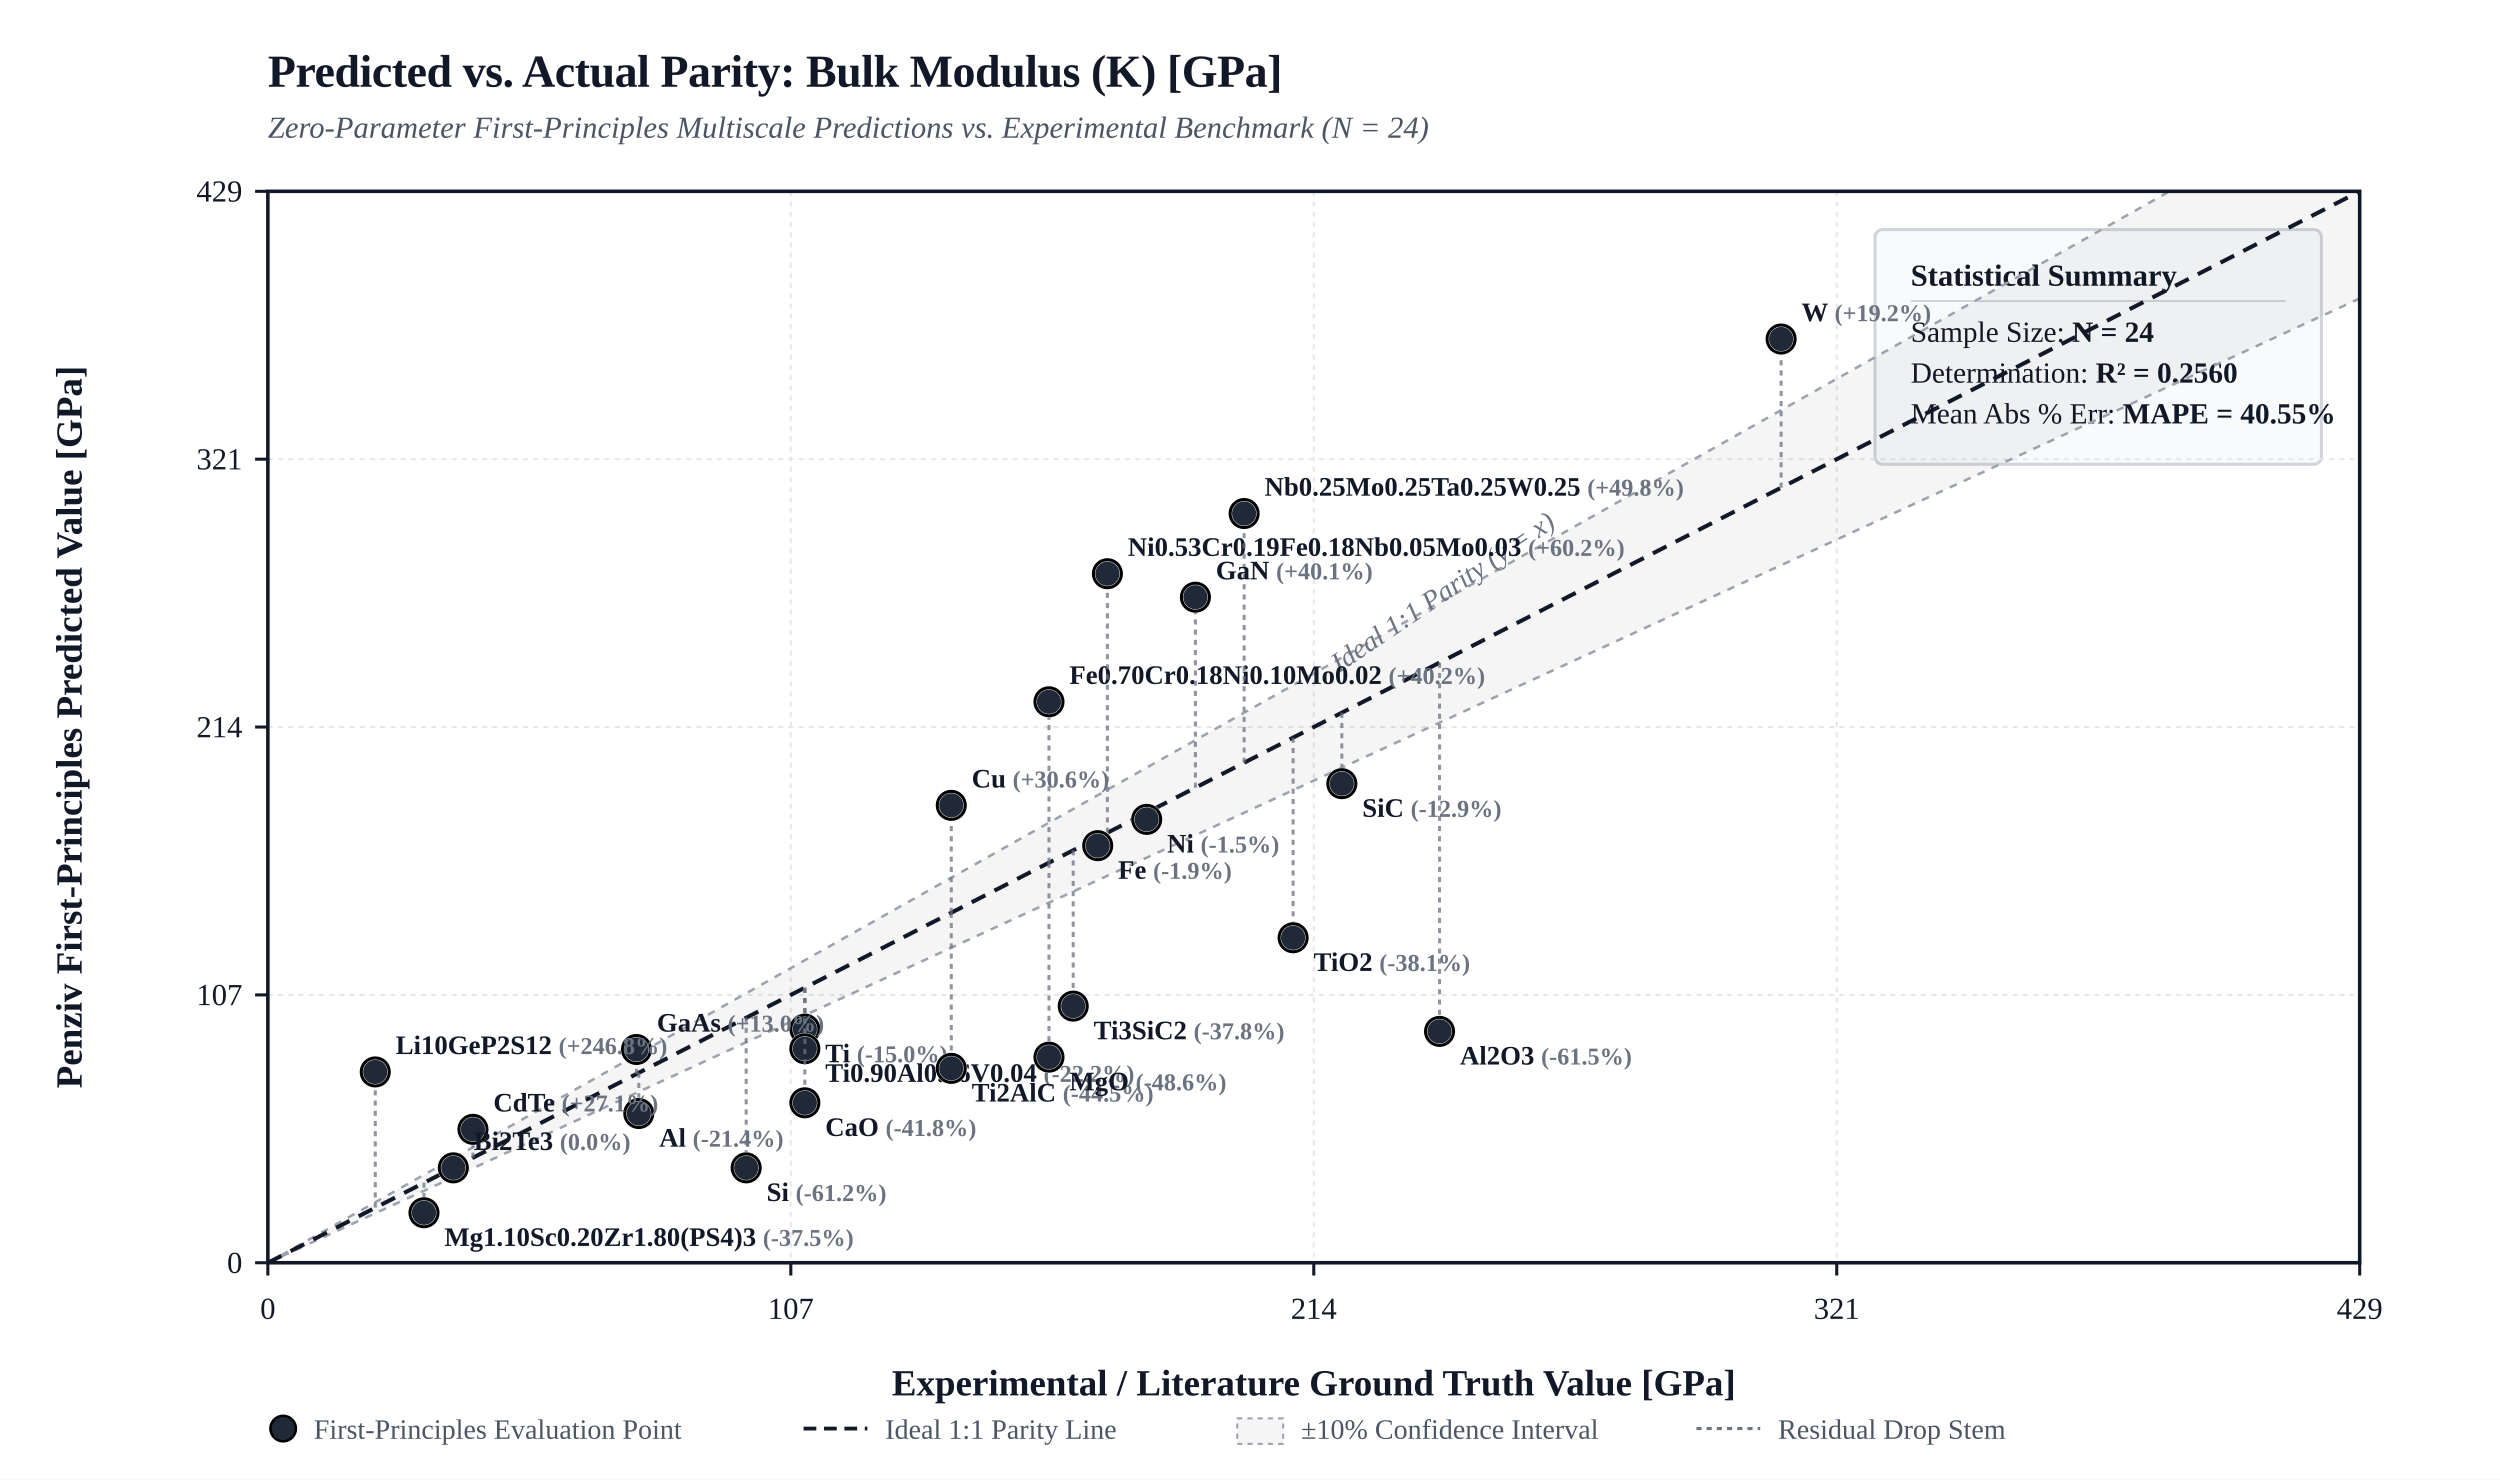
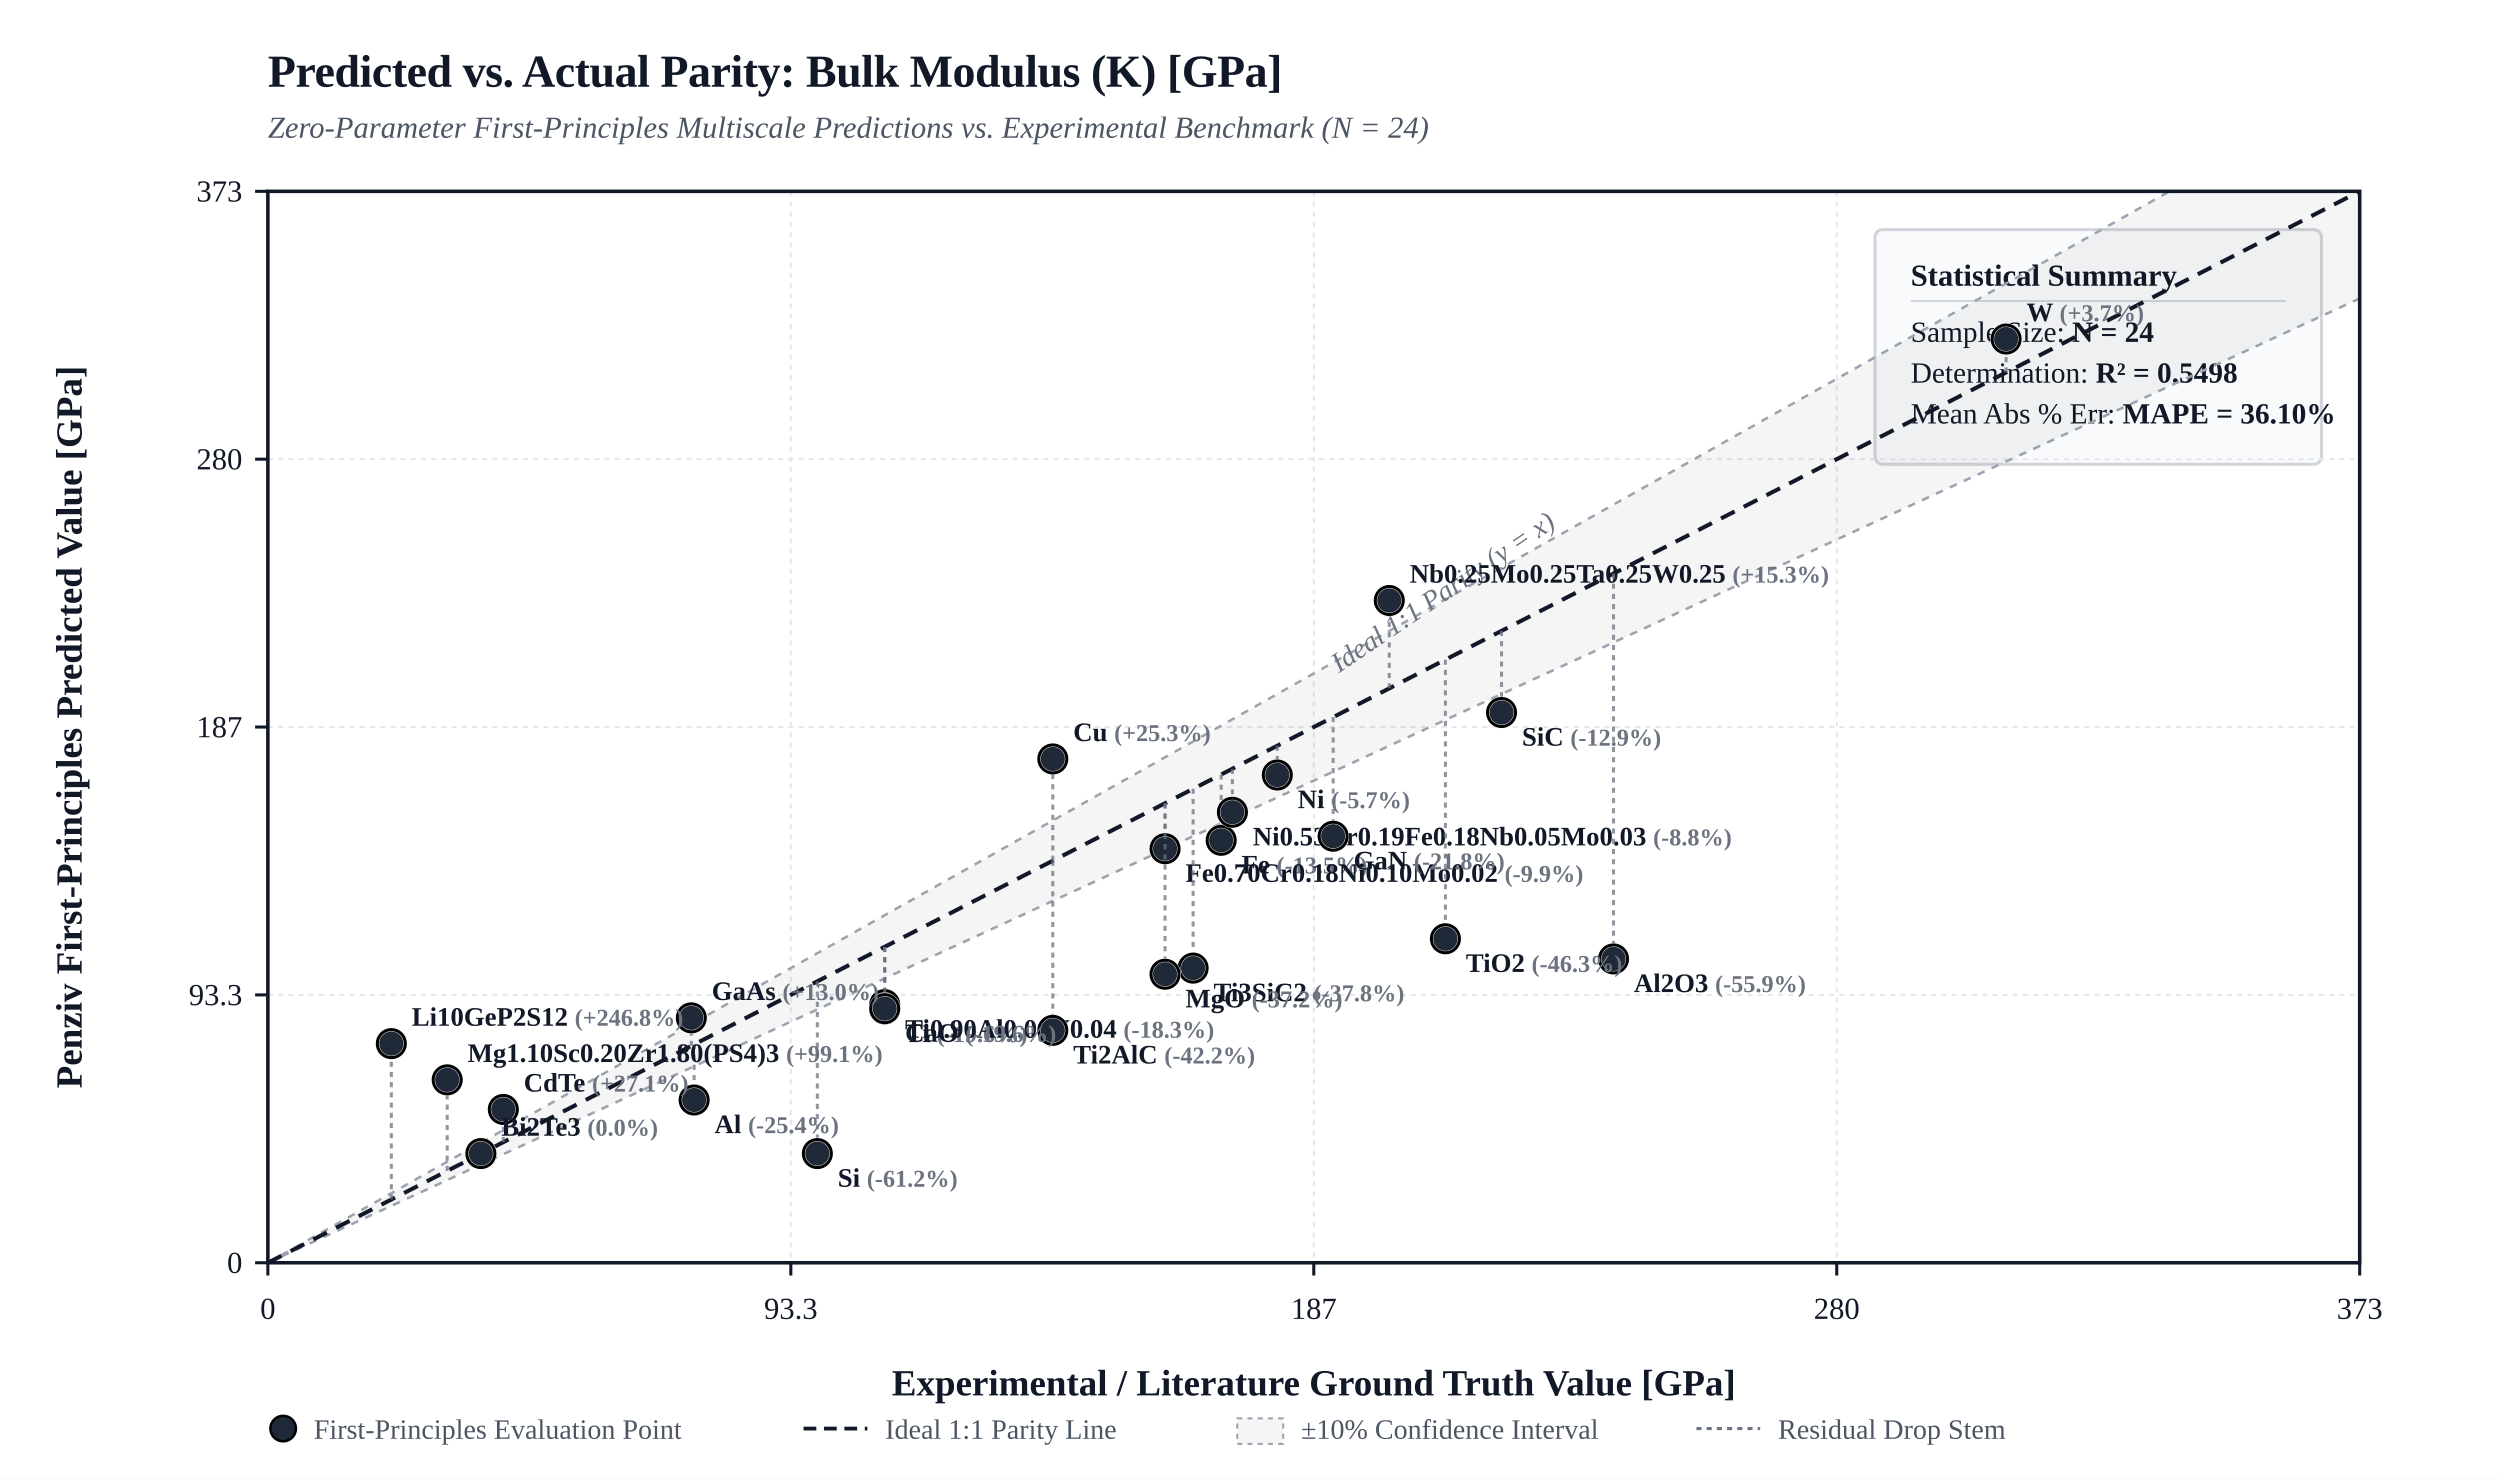
<svg xmlns="http://www.w3.org/2000/svg" viewBox="0 0 980 580" width="100%" height="auto" style="background-color: #FFFFFF; border: 1px solid #E5E7EB; border-radius: 4px; font-family: 'Times New Roman', Times, 'DejaVu Serif', 'TeX Gyre Termes', Georgia, serif;">
  <defs>
    <clipPath id="plotClip">
      <rect x="105" y="75" width="820" height="420" />
    </clipPath>
  </defs>
  <rect x="0" y="0" width="980" height="580" fill="#FFFFFF" />
  <text x="105" y="34" fill="#111827" font-size="18" font-weight="bold" letter-spacing="-0.01em">Predicted vs. Actual Parity: Bulk Modulus (K) [GPa]</text>
  <text x="105" y="54" fill="#4B5563" font-size="12" font-style="italic">Zero-Parameter First-Principles Multiscale Predictions vs. Experimental Benchmark (N = 24)</text>
  <g transform="translate(735, 90)">
    <rect width="175" height="92" rx="3" fill="#F9FAFB" stroke="#D1D5DB" stroke-width="1.2" />
    <text x="14" y="22" fill="#111827" font-size="12" font-weight="bold">Statistical Summary</text>
    <line x1="14" y1="28" x2="161" y2="28" stroke="#D1D5DB" stroke-width="0.8" />
    <text x="14" y="44" fill="#111827" font-size="11.5">Sample Size: <tspan font-weight="bold">N = 24</tspan>
    </text>
-     <text x="14" y="60" fill="#111827" font-size="11.5">Determination: <tspan font-weight="bold">R² = 0.2560</tspan>
+     <text x="14" y="60" fill="#111827" font-size="11.5">Determination: <tspan font-weight="bold">R² = 0.5498</tspan>
    </text>
-     <text x="14" y="76" fill="#111827" font-size="11.5">Mean Abs % Err: <tspan font-weight="bold">MAPE = 40.55%</tspan>
+     <text x="14" y="76" fill="#111827" font-size="11.5">Mean Abs % Err: <tspan font-weight="bold">MAPE = 36.10%</tspan>
    </text>
  </g>
  <line x1="105.0" y1="75" x2="105.0" y2="495" stroke="#E5E7EB" stroke-width="0.8" stroke-dasharray="2,2" />
  <line x1="105" y1="495.0" x2="925" y2="495.0" stroke="#E5E7EB" stroke-width="0.8" stroke-dasharray="2,2" />
  <line x1="100" y1="495.0" x2="105" y2="495.0" stroke="#111827" stroke-width="1.2" />
  <text x="95" y="499.0" fill="#111827" font-size="12" font-weight="500" text-anchor="end">0</text>
  <line x1="105.0" y1="495" x2="105.0" y2="500" stroke="#111827" stroke-width="1.2" />
  <text x="105.0" y="517.0" fill="#111827" font-size="12" font-weight="500" text-anchor="middle">0</text>
  <line x1="310.0" y1="75" x2="310.0" y2="495" stroke="#E5E7EB" stroke-width="0.8" stroke-dasharray="2,2" />
  <line x1="105" y1="390.0" x2="925" y2="390.0" stroke="#E5E7EB" stroke-width="0.8" stroke-dasharray="2,2" />
  <line x1="100" y1="390.0" x2="105" y2="390.0" stroke="#111827" stroke-width="1.2" />
-   <text x="95" y="394.0" fill="#111827" font-size="12" font-weight="500" text-anchor="end">107</text>
+   <text x="95" y="394.0" fill="#111827" font-size="12" font-weight="500" text-anchor="end">93.3</text>
  <line x1="310.0" y1="495" x2="310.0" y2="500" stroke="#111827" stroke-width="1.2" />
-   <text x="310.0" y="517.0" fill="#111827" font-size="12" font-weight="500" text-anchor="middle">107</text>
+   <text x="310.0" y="517.0" fill="#111827" font-size="12" font-weight="500" text-anchor="middle">93.3</text>
  <line x1="515.0" y1="75" x2="515.0" y2="495" stroke="#E5E7EB" stroke-width="0.8" stroke-dasharray="2,2" />
  <line x1="105" y1="285.0" x2="925" y2="285.0" stroke="#E5E7EB" stroke-width="0.8" stroke-dasharray="2,2" />
  <line x1="100" y1="285.0" x2="105" y2="285.0" stroke="#111827" stroke-width="1.2" />
-   <text x="95" y="289.0" fill="#111827" font-size="12" font-weight="500" text-anchor="end">214</text>
+   <text x="95" y="289.0" fill="#111827" font-size="12" font-weight="500" text-anchor="end">187</text>
  <line x1="515.0" y1="495" x2="515.0" y2="500" stroke="#111827" stroke-width="1.2" />
-   <text x="515.0" y="517.0" fill="#111827" font-size="12" font-weight="500" text-anchor="middle">214</text>
+   <text x="515.0" y="517.0" fill="#111827" font-size="12" font-weight="500" text-anchor="middle">187</text>
  <line x1="720.0" y1="75" x2="720.0" y2="495" stroke="#E5E7EB" stroke-width="0.8" stroke-dasharray="2,2" />
  <line x1="105" y1="180.0" x2="925" y2="180.0" stroke="#E5E7EB" stroke-width="0.8" stroke-dasharray="2,2" />
  <line x1="100" y1="180.0" x2="105" y2="180.0" stroke="#111827" stroke-width="1.2" />
-   <text x="95" y="184.0" fill="#111827" font-size="12" font-weight="500" text-anchor="end">321</text>
+   <text x="95" y="184.0" fill="#111827" font-size="12" font-weight="500" text-anchor="end">280</text>
  <line x1="720.0" y1="495" x2="720.0" y2="500" stroke="#111827" stroke-width="1.2" />
-   <text x="720.0" y="517.0" fill="#111827" font-size="12" font-weight="500" text-anchor="middle">321</text>
+   <text x="720.0" y="517.0" fill="#111827" font-size="12" font-weight="500" text-anchor="middle">280</text>
  <line x1="925.0" y1="75" x2="925.0" y2="495" stroke="#E5E7EB" stroke-width="0.8" stroke-dasharray="2,2" />
  <line x1="105" y1="75.0" x2="925" y2="75.0" stroke="#E5E7EB" stroke-width="0.8" stroke-dasharray="2,2" />
  <line x1="100" y1="75.0" x2="105" y2="75.0" stroke="#111827" stroke-width="1.2" />
-   <text x="95" y="79.0" fill="#111827" font-size="12" font-weight="500" text-anchor="end">429</text>
+   <text x="95" y="79.0" fill="#111827" font-size="12" font-weight="500" text-anchor="end">373</text>
  <line x1="925.0" y1="495" x2="925.0" y2="500" stroke="#111827" stroke-width="1.2" />
-   <text x="925.0" y="517.0" fill="#111827" font-size="12" font-weight="500" text-anchor="middle">429</text>
+   <text x="925.0" y="517.0" fill="#111827" font-size="12" font-weight="500" text-anchor="middle">373</text>
  <polygon points="105.0,495.0 925.0,33.0 925.0,117.0 105.0,495.0" fill="rgba(0, 0, 0, 0.04)" clip-path="url(#plotClip)" />
  <line x1="105.0" y1="495.0" x2="925.0" y2="33.0" stroke="#9CA3AF" stroke-width="1.0" stroke-dasharray="3,3" clip-path="url(#plotClip)" />
  <line x1="105.0" y1="495.0" x2="925.0" y2="117.0" stroke="#9CA3AF" stroke-width="1.0" stroke-dasharray="3,3" clip-path="url(#plotClip)" />
  <line x1="105.0" y1="495.0" x2="925.0" y2="75.0" stroke="#111827" stroke-width="1.6" stroke-dasharray="6,4" clip-path="url(#plotClip)" />
  <text x="535.0" y="273.0" fill="#6B7280" font-size="11" font-style="italic" transform="rotate(-34 515.0 285.0)">Ideal 1:1 Parity (y = x)</text>
  <rect x="105" y="75" width="820" height="420" fill="none" stroke="#111827" stroke-width="1.4" />
  <text x="515.0" y="547.0" fill="#111827" font-size="14.5" font-weight="bold" text-anchor="middle">Experimental / Literature Ground Truth Value [GPa]</text>
  <text x="32" y="285.0" fill="#111827" font-size="14.5" font-weight="bold" text-anchor="middle" transform="rotate(-90 32 285.0)">Penziv First-Principles Predicted Value [GPa]</text>
-   <line x1="372.9" y1="357.8" x2="372.9" y2="315.7" stroke="#6B7280" stroke-width="1.2" stroke-dasharray="2,2" opacity="0.75" clip-path="url(#plotClip)" />
-   <circle cx="372.9" cy="315.7" r="5.5" fill="#1F2937" stroke="#FFFFFF" stroke-width="1.5" />
-   <circle cx="372.9" cy="315.7" r="5.5" fill="none" stroke="#000000" stroke-width="1.2" />
-   <text x="380.9" y="308.7" fill="#111827" font-size="10.5" font-weight="600" text-anchor="start">Cu <tspan fill="#6B7280" font-size="9.5">(+30.6%)</tspan>
+   <line x1="412.7" y1="337.4" x2="412.7" y2="297.5" stroke="#6B7280" stroke-width="1.2" stroke-dasharray="2,2" opacity="0.75" clip-path="url(#plotClip)" />
+   <circle cx="412.7" cy="297.5" r="5.5" fill="#1F2937" stroke="#FFFFFF" stroke-width="1.5" />
+   <circle cx="412.7" cy="297.5" r="5.5" fill="none" stroke="#000000" stroke-width="1.2" />
+   <text x="420.7" y="290.5" fill="#111827" font-size="10.5" font-weight="600" text-anchor="start">Cu <tspan fill="#6B7280" font-size="9.5">(+25.3%)</tspan>
  </text>
-   <line x1="250.4" y1="420.5" x2="250.4" y2="436.5" stroke="#6B7280" stroke-width="1.2" stroke-dasharray="2,2" opacity="0.75" clip-path="url(#plotClip)" />
-   <circle cx="250.4" cy="436.5" r="5.5" fill="#1F2937" stroke="#FFFFFF" stroke-width="1.5" />
-   <circle cx="250.4" cy="436.5" r="5.5" fill="none" stroke="#000000" stroke-width="1.2" />
-   <text x="258.4" y="449.5" fill="#111827" font-size="10.5" font-weight="600" text-anchor="start">Al <tspan fill="#6B7280" font-size="9.5">(-21.4%)</tspan>
+   <line x1="272.1" y1="409.4" x2="272.1" y2="431.2" stroke="#6B7280" stroke-width="1.2" stroke-dasharray="2,2" opacity="0.75" clip-path="url(#plotClip)" />
+   <circle cx="272.1" cy="431.2" r="5.5" fill="#1F2937" stroke="#FFFFFF" stroke-width="1.5" />
+   <circle cx="272.1" cy="431.2" r="5.5" fill="none" stroke="#000000" stroke-width="1.2" />
+   <text x="280.1" y="444.2" fill="#111827" font-size="10.5" font-weight="600" text-anchor="start">Al <tspan fill="#6B7280" font-size="9.5">(-25.4%)</tspan>
  </text>
-   <line x1="449.5" y1="318.6" x2="449.5" y2="321.2" stroke="#6B7280" stroke-width="1.2" stroke-dasharray="2,2" opacity="0.75" clip-path="url(#plotClip)" />
-   <circle cx="449.5" cy="321.2" r="5.5" fill="#1F2937" stroke="#FFFFFF" stroke-width="1.5" />
-   <circle cx="449.5" cy="321.2" r="5.5" fill="none" stroke="#000000" stroke-width="1.2" />
-   <text x="457.5" y="334.2" fill="#111827" font-size="10.5" font-weight="600" text-anchor="start">Ni <tspan fill="#6B7280" font-size="9.5">(-1.5%)</tspan>
+   <line x1="500.7" y1="292.3" x2="500.7" y2="303.8" stroke="#6B7280" stroke-width="1.2" stroke-dasharray="2,2" opacity="0.75" clip-path="url(#plotClip)" />
+   <circle cx="500.7" cy="303.8" r="5.5" fill="#1F2937" stroke="#FFFFFF" stroke-width="1.5" />
+   <circle cx="500.7" cy="303.8" r="5.5" fill="none" stroke="#000000" stroke-width="1.2" />
+   <text x="508.7" y="316.8" fill="#111827" font-size="10.5" font-weight="600" text-anchor="start">Ni <tspan fill="#6B7280" font-size="9.5">(-5.7%)</tspan>
  </text>
-   <line x1="315.5" y1="387.2" x2="315.5" y2="403.4" stroke="#6B7280" stroke-width="1.2" stroke-dasharray="2,2" opacity="0.75" clip-path="url(#plotClip)" />
-   <circle cx="315.5" cy="403.4" r="5.5" fill="#1F2937" stroke="#FFFFFF" stroke-width="1.5" />
-   <circle cx="315.5" cy="403.4" r="5.5" fill="none" stroke="#000000" stroke-width="1.2" />
-   <text x="323.5" y="416.4" fill="#111827" font-size="10.5" font-weight="600" text-anchor="start">Ti <tspan fill="#6B7280" font-size="9.5">(-15.0%)</tspan>
+   <line x1="346.8" y1="371.2" x2="346.8" y2="395.5" stroke="#6B7280" stroke-width="1.2" stroke-dasharray="2,2" opacity="0.75" clip-path="url(#plotClip)" />
+   <circle cx="346.8" cy="395.5" r="5.5" fill="#1F2937" stroke="#FFFFFF" stroke-width="1.5" />
+   <circle cx="346.8" cy="395.5" r="5.5" fill="none" stroke="#000000" stroke-width="1.2" />
+   <text x="354.8" y="408.5" fill="#111827" font-size="10.5" font-weight="600" text-anchor="start">Ti <tspan fill="#6B7280" font-size="9.5">(-19.6%)</tspan>
  </text>
-   <line x1="698.2" y1="191.2" x2="698.2" y2="132.9" stroke="#6B7280" stroke-width="1.2" stroke-dasharray="2,2" opacity="0.75" clip-path="url(#plotClip)" />
-   <circle cx="698.2" cy="132.9" r="5.5" fill="#1F2937" stroke="#FFFFFF" stroke-width="1.5" />
-   <circle cx="698.2" cy="132.9" r="5.5" fill="none" stroke="#000000" stroke-width="1.2" />
-   <text x="706.2" y="125.9" fill="#111827" font-size="10.5" font-weight="600" text-anchor="start">W <tspan fill="#6B7280" font-size="9.5">(+19.2%)</tspan>
+   <line x1="786.4" y1="146.0" x2="786.4" y2="132.9" stroke="#6B7280" stroke-width="1.2" stroke-dasharray="2,2" opacity="0.75" clip-path="url(#plotClip)" />
+   <circle cx="786.4" cy="132.9" r="5.5" fill="#1F2937" stroke="#FFFFFF" stroke-width="1.5" />
+   <circle cx="786.4" cy="132.9" r="5.5" fill="none" stroke="#000000" stroke-width="1.2" />
+   <text x="794.4" y="125.9" fill="#111827" font-size="10.5" font-weight="600" text-anchor="start">W <tspan fill="#6B7280" font-size="9.5">(+3.7%)</tspan>
  </text>
-   <line x1="430.3" y1="328.4" x2="430.3" y2="331.5" stroke="#6B7280" stroke-width="1.2" stroke-dasharray="2,2" opacity="0.75" clip-path="url(#plotClip)" />
-   <circle cx="430.3" cy="331.5" r="5.5" fill="#1F2937" stroke="#FFFFFF" stroke-width="1.5" />
-   <circle cx="430.3" cy="331.5" r="5.5" fill="none" stroke="#000000" stroke-width="1.2" />
-   <text x="438.3" y="344.5" fill="#111827" font-size="10.5" font-weight="600" text-anchor="start">Fe <tspan fill="#6B7280" font-size="9.5">(-1.9%)</tspan>
+   <line x1="478.7" y1="303.6" x2="478.7" y2="329.4" stroke="#6B7280" stroke-width="1.2" stroke-dasharray="2,2" opacity="0.75" clip-path="url(#plotClip)" />
+   <circle cx="478.7" cy="329.4" r="5.5" fill="#1F2937" stroke="#FFFFFF" stroke-width="1.5" />
+   <circle cx="478.7" cy="329.4" r="5.5" fill="none" stroke="#000000" stroke-width="1.2" />
+   <text x="486.7" y="342.4" fill="#111827" font-size="10.5" font-weight="600" text-anchor="start">Fe <tspan fill="#6B7280" font-size="9.5">(-13.5%)</tspan>
  </text>
-   <line x1="411.2" y1="338.2" x2="411.2" y2="275.1" stroke="#6B7280" stroke-width="1.2" stroke-dasharray="2,2" opacity="0.75" clip-path="url(#plotClip)" />
-   <circle cx="411.2" cy="275.1" r="5.5" fill="#1F2937" stroke="#FFFFFF" stroke-width="1.5" />
-   <circle cx="411.2" cy="275.1" r="5.5" fill="none" stroke="#000000" stroke-width="1.2" />
-   <text x="419.2" y="268.1" fill="#111827" font-size="10.5" font-weight="600" text-anchor="start">Fe0.70Cr0.18Ni0.10Mo0.02 <tspan fill="#6B7280" font-size="9.5">(+40.2%)</tspan>
+   <line x1="456.7" y1="314.9" x2="456.7" y2="332.7" stroke="#6B7280" stroke-width="1.2" stroke-dasharray="2,2" opacity="0.75" clip-path="url(#plotClip)" />
+   <circle cx="456.7" cy="332.7" r="5.5" fill="#1F2937" stroke="#FFFFFF" stroke-width="1.5" />
+   <circle cx="456.7" cy="332.7" r="5.5" fill="none" stroke="#000000" stroke-width="1.2" />
+   <text x="464.7" y="345.7" fill="#111827" font-size="10.5" font-weight="600" text-anchor="start">Fe0.70Cr0.18Ni0.10Mo0.02 <tspan fill="#6B7280" font-size="9.5">(-9.9%)</tspan>
  </text>
-   <line x1="434.1" y1="326.4" x2="434.1" y2="224.9" stroke="#6B7280" stroke-width="1.2" stroke-dasharray="2,2" opacity="0.75" clip-path="url(#plotClip)" />
-   <circle cx="434.1" cy="224.9" r="5.5" fill="#1F2937" stroke="#FFFFFF" stroke-width="1.5" />
-   <circle cx="434.1" cy="224.9" r="5.5" fill="none" stroke="#000000" stroke-width="1.2" />
-   <text x="442.1" y="217.9" fill="#111827" font-size="10.5" font-weight="600" text-anchor="start">Ni0.53Cr0.19Fe0.18Nb0.05Mo0.03 <tspan fill="#6B7280" font-size="9.5">(+60.2%)</tspan>
+   <line x1="483.1" y1="301.4" x2="483.1" y2="318.4" stroke="#6B7280" stroke-width="1.2" stroke-dasharray="2,2" opacity="0.75" clip-path="url(#plotClip)" />
+   <circle cx="483.1" cy="318.4" r="5.5" fill="#1F2937" stroke="#FFFFFF" stroke-width="1.5" />
+   <circle cx="483.1" cy="318.4" r="5.5" fill="none" stroke="#000000" stroke-width="1.2" />
+   <text x="491.1" y="331.4" fill="#111827" font-size="10.5" font-weight="600" text-anchor="start">Ni0.53Cr0.19Fe0.18Nb0.05Mo0.03 <tspan fill="#6B7280" font-size="9.5">(-8.8%)</tspan>
  </text>
-   <line x1="315.5" y1="387.2" x2="315.5" y2="411.1" stroke="#6B7280" stroke-width="1.2" stroke-dasharray="2,2" opacity="0.75" clip-path="url(#plotClip)" />
-   <circle cx="315.5" cy="411.1" r="5.5" fill="#1F2937" stroke="#FFFFFF" stroke-width="1.5" />
-   <circle cx="315.5" cy="411.1" r="5.5" fill="none" stroke="#000000" stroke-width="1.2" />
-   <text x="323.5" y="424.1" fill="#111827" font-size="10.5" font-weight="600" text-anchor="start">Ti0.90Al0.06V0.04 <tspan fill="#6B7280" font-size="9.5">(-22.2%)</tspan>
+   <line x1="346.8" y1="371.2" x2="346.8" y2="393.8" stroke="#6B7280" stroke-width="1.2" stroke-dasharray="2,2" opacity="0.75" clip-path="url(#plotClip)" />
+   <circle cx="346.8" cy="393.8" r="5.5" fill="#1F2937" stroke="#FFFFFF" stroke-width="1.5" />
+   <circle cx="346.8" cy="393.8" r="5.5" fill="none" stroke="#000000" stroke-width="1.2" />
+   <text x="354.8" y="406.8" fill="#111827" font-size="10.5" font-weight="600" text-anchor="start">Ti0.90Al0.06V0.04 <tspan fill="#6B7280" font-size="9.5">(-18.3%)</tspan>
  </text>
-   <line x1="487.7" y1="299.0" x2="487.7" y2="201.3" stroke="#6B7280" stroke-width="1.2" stroke-dasharray="2,2" opacity="0.75" clip-path="url(#plotClip)" />
-   <circle cx="487.7" cy="201.3" r="5.5" fill="#1F2937" stroke="#FFFFFF" stroke-width="1.5" />
-   <circle cx="487.7" cy="201.3" r="5.5" fill="none" stroke="#000000" stroke-width="1.2" />
-   <text x="495.7" y="194.3" fill="#111827" font-size="10.5" font-weight="600" text-anchor="start">Nb0.25Mo0.25Ta0.25W0.25 <tspan fill="#6B7280" font-size="9.5">(+49.8%)</tspan>
+   <line x1="544.6" y1="269.8" x2="544.6" y2="235.4" stroke="#6B7280" stroke-width="1.2" stroke-dasharray="2,2" opacity="0.75" clip-path="url(#plotClip)" />
+   <circle cx="544.6" cy="235.4" r="5.5" fill="#1F2937" stroke="#FFFFFF" stroke-width="1.5" />
+   <circle cx="544.6" cy="235.4" r="5.5" fill="none" stroke="#000000" stroke-width="1.2" />
+   <text x="552.6" y="228.4" fill="#111827" font-size="10.5" font-weight="600" text-anchor="start">Nb0.25Mo0.25Ta0.25W0.25 <tspan fill="#6B7280" font-size="9.5">(+15.3%)</tspan>
  </text>
-   <line x1="420.7" y1="333.3" x2="420.7" y2="394.4" stroke="#6B7280" stroke-width="1.2" stroke-dasharray="2,2" opacity="0.75" clip-path="url(#plotClip)" />
-   <circle cx="420.7" cy="394.4" r="5.5" fill="#1F2937" stroke="#FFFFFF" stroke-width="1.5" />
-   <circle cx="420.7" cy="394.4" r="5.5" fill="none" stroke="#000000" stroke-width="1.2" />
-   <text x="428.7" y="407.4" fill="#111827" font-size="10.5" font-weight="600" text-anchor="start">Ti3SiC2 <tspan fill="#6B7280" font-size="9.5">(-37.8%)</tspan>
+   <line x1="467.7" y1="309.2" x2="467.7" y2="379.5" stroke="#6B7280" stroke-width="1.2" stroke-dasharray="2,2" opacity="0.75" clip-path="url(#plotClip)" />
+   <circle cx="467.7" cy="379.5" r="5.5" fill="#1F2937" stroke="#FFFFFF" stroke-width="1.5" />
+   <circle cx="467.7" cy="379.5" r="5.5" fill="none" stroke="#000000" stroke-width="1.2" />
+   <text x="475.7" y="392.5" fill="#111827" font-size="10.5" font-weight="600" text-anchor="start">Ti3SiC2 <tspan fill="#6B7280" font-size="9.5">(-37.8%)</tspan>
  </text>
-   <line x1="372.9" y1="357.8" x2="372.9" y2="418.8" stroke="#6B7280" stroke-width="1.2" stroke-dasharray="2,2" opacity="0.75" clip-path="url(#plotClip)" />
-   <circle cx="372.9" cy="418.8" r="5.5" fill="#1F2937" stroke="#FFFFFF" stroke-width="1.5" />
-   <circle cx="372.9" cy="418.8" r="5.5" fill="none" stroke="#000000" stroke-width="1.2" />
-   <text x="380.9" y="431.8" fill="#111827" font-size="10.5" font-weight="600" text-anchor="start">Ti2AlC <tspan fill="#6B7280" font-size="9.5">(-44.5%)</tspan>
+   <line x1="412.7" y1="337.4" x2="412.7" y2="403.9" stroke="#6B7280" stroke-width="1.2" stroke-dasharray="2,2" opacity="0.75" clip-path="url(#plotClip)" />
+   <circle cx="412.7" cy="403.9" r="5.5" fill="#1F2937" stroke="#FFFFFF" stroke-width="1.5" />
+   <circle cx="412.7" cy="403.9" r="5.5" fill="none" stroke="#000000" stroke-width="1.2" />
+   <text x="420.7" y="416.9" fill="#111827" font-size="10.5" font-weight="600" text-anchor="start">Ti2AlC <tspan fill="#6B7280" font-size="9.5">(-42.2%)</tspan>
  </text>
-   <line x1="315.5" y1="387.2" x2="315.5" y2="432.3" stroke="#6B7280" stroke-width="1.2" stroke-dasharray="2,2" opacity="0.75" clip-path="url(#plotClip)" />
-   <circle cx="315.5" cy="432.3" r="5.5" fill="#1F2937" stroke="#FFFFFF" stroke-width="1.5" />
-   <circle cx="315.5" cy="432.3" r="5.5" fill="none" stroke="#000000" stroke-width="1.2" />
-   <text x="323.5" y="445.3" fill="#111827" font-size="10.5" font-weight="600" text-anchor="start">CaO <tspan fill="#6B7280" font-size="9.5">(-41.8%)</tspan>
+   <line x1="346.8" y1="371.2" x2="346.8" y2="395.4" stroke="#6B7280" stroke-width="1.2" stroke-dasharray="2,2" opacity="0.75" clip-path="url(#plotClip)" />
+   <circle cx="346.8" cy="395.4" r="5.5" fill="#1F2937" stroke="#FFFFFF" stroke-width="1.5" />
+   <circle cx="346.8" cy="395.4" r="5.5" fill="none" stroke="#000000" stroke-width="1.2" />
+   <text x="354.8" y="408.4" fill="#111827" font-size="10.5" font-weight="600" text-anchor="start">CaO <tspan fill="#6B7280" font-size="9.5">(-19.6%)</tspan>
  </text>
-   <line x1="411.2" y1="338.2" x2="411.2" y2="414.4" stroke="#6B7280" stroke-width="1.2" stroke-dasharray="2,2" opacity="0.75" clip-path="url(#plotClip)" />
-   <circle cx="411.2" cy="414.4" r="5.5" fill="#1F2937" stroke="#FFFFFF" stroke-width="1.5" />
-   <circle cx="411.2" cy="414.4" r="5.5" fill="none" stroke="#000000" stroke-width="1.2" />
-   <text x="419.2" y="427.4" fill="#111827" font-size="10.5" font-weight="600" text-anchor="start">MgO <tspan fill="#6B7280" font-size="9.5">(-48.6%)</tspan>
+   <line x1="456.7" y1="314.9" x2="456.7" y2="381.9" stroke="#6B7280" stroke-width="1.2" stroke-dasharray="2,2" opacity="0.75" clip-path="url(#plotClip)" />
+   <circle cx="456.7" cy="381.9" r="5.5" fill="#1F2937" stroke="#FFFFFF" stroke-width="1.5" />
+   <circle cx="456.7" cy="381.9" r="5.5" fill="none" stroke="#000000" stroke-width="1.2" />
+   <text x="464.7" y="394.9" fill="#111827" font-size="10.5" font-weight="600" text-anchor="start">MgO <tspan fill="#6B7280" font-size="9.5">(-37.2%)</tspan>
  </text>
-   <line x1="564.3" y1="259.8" x2="564.3" y2="404.3" stroke="#6B7280" stroke-width="1.2" stroke-dasharray="2,2" opacity="0.75" clip-path="url(#plotClip)" />
-   <circle cx="564.3" cy="404.3" r="5.5" fill="#1F2937" stroke="#FFFFFF" stroke-width="1.5" />
-   <circle cx="564.3" cy="404.3" r="5.5" fill="none" stroke="#000000" stroke-width="1.2" />
-   <text x="572.3" y="417.3" fill="#111827" font-size="10.5" font-weight="600" text-anchor="start">Al2O3 <tspan fill="#6B7280" font-size="9.5">(-61.5%)</tspan>
+   <line x1="632.5" y1="224.8" x2="632.5" y2="375.9" stroke="#6B7280" stroke-width="1.2" stroke-dasharray="2,2" opacity="0.75" clip-path="url(#plotClip)" />
+   <circle cx="632.5" cy="375.9" r="5.5" fill="#1F2937" stroke="#FFFFFF" stroke-width="1.5" />
+   <circle cx="632.5" cy="375.9" r="5.5" fill="none" stroke="#000000" stroke-width="1.2" />
+   <text x="640.5" y="388.9" fill="#111827" font-size="10.5" font-weight="600" text-anchor="start">Al2O3 <tspan fill="#6B7280" font-size="9.5">(-55.9%)</tspan>
  </text>
-   <line x1="506.9" y1="289.2" x2="506.9" y2="367.6" stroke="#6B7280" stroke-width="1.2" stroke-dasharray="2,2" opacity="0.75" clip-path="url(#plotClip)" />
-   <circle cx="506.9" cy="367.6" r="5.5" fill="#1F2937" stroke="#FFFFFF" stroke-width="1.5" />
-   <circle cx="506.9" cy="367.6" r="5.5" fill="none" stroke="#000000" stroke-width="1.2" />
-   <text x="514.9" y="380.6" fill="#111827" font-size="10.5" font-weight="600" text-anchor="start">TiO2 <tspan fill="#6B7280" font-size="9.5">(-38.1%)</tspan>
+   <line x1="566.6" y1="258.6" x2="566.6" y2="368.0" stroke="#6B7280" stroke-width="1.2" stroke-dasharray="2,2" opacity="0.75" clip-path="url(#plotClip)" />
+   <circle cx="566.6" cy="368.0" r="5.5" fill="#1F2937" stroke="#FFFFFF" stroke-width="1.5" />
+   <circle cx="566.6" cy="368.0" r="5.5" fill="none" stroke="#000000" stroke-width="1.2" />
+   <text x="574.6" y="381.0" fill="#111827" font-size="10.5" font-weight="600" text-anchor="start">TiO2 <tspan fill="#6B7280" font-size="9.5">(-46.3%)</tspan>
  </text>
-   <line x1="526.0" y1="279.4" x2="526.0" y2="307.2" stroke="#6B7280" stroke-width="1.2" stroke-dasharray="2,2" opacity="0.75" clip-path="url(#plotClip)" />
-   <circle cx="526.0" cy="307.2" r="5.5" fill="#1F2937" stroke="#FFFFFF" stroke-width="1.5" />
-   <circle cx="526.0" cy="307.2" r="5.5" fill="none" stroke="#000000" stroke-width="1.2" />
-   <text x="534.0" y="320.2" fill="#111827" font-size="10.5" font-weight="600" text-anchor="start">SiC <tspan fill="#6B7280" font-size="9.5">(-12.9%)</tspan>
+   <line x1="588.6" y1="247.3" x2="588.6" y2="279.3" stroke="#6B7280" stroke-width="1.2" stroke-dasharray="2,2" opacity="0.75" clip-path="url(#plotClip)" />
+   <circle cx="588.6" cy="279.3" r="5.5" fill="#1F2937" stroke="#FFFFFF" stroke-width="1.5" />
+   <circle cx="588.6" cy="279.3" r="5.5" fill="none" stroke="#000000" stroke-width="1.2" />
+   <text x="596.6" y="292.3" fill="#111827" font-size="10.5" font-weight="600" text-anchor="start">SiC <tspan fill="#6B7280" font-size="9.5">(-12.9%)</tspan>
  </text>
-   <line x1="468.6" y1="308.8" x2="468.6" y2="234.1" stroke="#6B7280" stroke-width="1.2" stroke-dasharray="2,2" opacity="0.75" clip-path="url(#plotClip)" />
-   <circle cx="468.6" cy="234.1" r="5.5" fill="#1F2937" stroke="#FFFFFF" stroke-width="1.5" />
-   <circle cx="468.6" cy="234.1" r="5.5" fill="none" stroke="#000000" stroke-width="1.2" />
-   <text x="476.6" y="227.1" fill="#111827" font-size="10.5" font-weight="600" text-anchor="start">GaN <tspan fill="#6B7280" font-size="9.5">(+40.1%)</tspan>
+   <line x1="522.6" y1="281.1" x2="522.6" y2="327.8" stroke="#6B7280" stroke-width="1.2" stroke-dasharray="2,2" opacity="0.75" clip-path="url(#plotClip)" />
+   <circle cx="522.6" cy="327.8" r="5.5" fill="#1F2937" stroke="#FFFFFF" stroke-width="1.5" />
+   <circle cx="522.6" cy="327.8" r="5.5" fill="none" stroke="#000000" stroke-width="1.2" />
+   <text x="530.6" y="340.8" fill="#111827" font-size="10.5" font-weight="600" text-anchor="start">GaN <tspan fill="#6B7280" font-size="9.5">(-21.8%)</tspan>
  </text>
-   <line x1="292.5" y1="398.9" x2="292.5" y2="457.8" stroke="#6B7280" stroke-width="1.2" stroke-dasharray="2,2" opacity="0.75" clip-path="url(#plotClip)" />
-   <circle cx="292.5" cy="457.8" r="5.5" fill="#1F2937" stroke="#FFFFFF" stroke-width="1.5" />
-   <circle cx="292.5" cy="457.8" r="5.5" fill="none" stroke="#000000" stroke-width="1.2" />
-   <text x="300.5" y="470.8" fill="#111827" font-size="10.5" font-weight="600" text-anchor="start">Si <tspan fill="#6B7280" font-size="9.5">(-61.2%)</tspan>
+   <line x1="320.4" y1="384.7" x2="320.4" y2="452.2" stroke="#6B7280" stroke-width="1.2" stroke-dasharray="2,2" opacity="0.75" clip-path="url(#plotClip)" />
+   <circle cx="320.4" cy="452.2" r="5.5" fill="#1F2937" stroke="#FFFFFF" stroke-width="1.5" />
+   <circle cx="320.4" cy="452.2" r="5.5" fill="none" stroke="#000000" stroke-width="1.2" />
+   <text x="328.4" y="465.2" fill="#111827" font-size="10.5" font-weight="600" text-anchor="start">Si <tspan fill="#6B7280" font-size="9.5">(-61.2%)</tspan>
  </text>
-   <line x1="249.5" y1="421.0" x2="249.5" y2="411.4" stroke="#6B7280" stroke-width="1.2" stroke-dasharray="2,2" opacity="0.75" clip-path="url(#plotClip)" />
-   <circle cx="249.5" cy="411.4" r="5.5" fill="#1F2937" stroke="#FFFFFF" stroke-width="1.5" />
-   <circle cx="249.5" cy="411.4" r="5.5" fill="none" stroke="#000000" stroke-width="1.2" />
-   <text x="257.5" y="404.4" fill="#111827" font-size="10.5" font-weight="600" text-anchor="start">GaAs <tspan fill="#6B7280" font-size="9.5">(+13.0%)</tspan>
+   <line x1="271.0" y1="410.0" x2="271.0" y2="399.0" stroke="#6B7280" stroke-width="1.2" stroke-dasharray="2,2" opacity="0.75" clip-path="url(#plotClip)" />
+   <circle cx="271.0" cy="399.0" r="5.5" fill="#1F2937" stroke="#FFFFFF" stroke-width="1.5" />
+   <circle cx="271.0" cy="399.0" r="5.5" fill="none" stroke="#000000" stroke-width="1.2" />
+   <text x="279.0" y="392.0" fill="#111827" font-size="10.5" font-weight="600" text-anchor="start">GaAs <tspan fill="#6B7280" font-size="9.5">(+13.0%)</tspan>
  </text>
-   <line x1="185.4" y1="453.8" x2="185.4" y2="442.7" stroke="#6B7280" stroke-width="1.2" stroke-dasharray="2,2" opacity="0.75" clip-path="url(#plotClip)" />
-   <circle cx="185.4" cy="442.7" r="5.5" fill="#1F2937" stroke="#FFFFFF" stroke-width="1.5" />
-   <circle cx="185.4" cy="442.7" r="5.5" fill="none" stroke="#000000" stroke-width="1.2" />
-   <text x="193.4" y="435.7" fill="#111827" font-size="10.5" font-weight="600" text-anchor="start">CdTe <tspan fill="#6B7280" font-size="9.5">(+27.1%)</tspan>
+   <line x1="197.3" y1="447.7" x2="197.3" y2="434.9" stroke="#6B7280" stroke-width="1.2" stroke-dasharray="2,2" opacity="0.75" clip-path="url(#plotClip)" />
+   <circle cx="197.3" cy="434.9" r="5.5" fill="#1F2937" stroke="#FFFFFF" stroke-width="1.5" />
+   <circle cx="197.3" cy="434.9" r="5.5" fill="none" stroke="#000000" stroke-width="1.2" />
+   <text x="205.3" y="427.9" fill="#111827" font-size="10.5" font-weight="600" text-anchor="start">CdTe <tspan fill="#6B7280" font-size="9.5">(+27.1%)</tspan>
  </text>
-   <line x1="177.7" y1="457.8" x2="177.7" y2="457.8" stroke="#6B7280" stroke-width="1.2" stroke-dasharray="2,2" opacity="0.75" clip-path="url(#plotClip)" />
-   <circle cx="177.7" cy="457.8" r="5.5" fill="#1F2937" stroke="#FFFFFF" stroke-width="1.5" />
-   <circle cx="177.7" cy="457.8" r="5.5" fill="none" stroke="#000000" stroke-width="1.2" />
-   <text x="185.7" y="450.8" fill="#111827" font-size="10.5" font-weight="600" text-anchor="start">Bi2Te3 <tspan fill="#6B7280" font-size="9.5">(0.0%)</tspan>
+   <line x1="188.5" y1="452.2" x2="188.5" y2="452.2" stroke="#6B7280" stroke-width="1.2" stroke-dasharray="2,2" opacity="0.75" clip-path="url(#plotClip)" />
+   <circle cx="188.5" cy="452.2" r="5.5" fill="#1F2937" stroke="#FFFFFF" stroke-width="1.5" />
+   <circle cx="188.5" cy="452.2" r="5.5" fill="none" stroke="#000000" stroke-width="1.2" />
+   <text x="196.5" y="445.2" fill="#111827" font-size="10.5" font-weight="600" text-anchor="start">Bi2Te3 <tspan fill="#6B7280" font-size="9.5">(0.0%)</tspan>
  </text>
-   <line x1="166.2" y1="463.6" x2="166.2" y2="475.4" stroke="#6B7280" stroke-width="1.2" stroke-dasharray="2,2" opacity="0.75" clip-path="url(#plotClip)" />
-   <circle cx="166.2" cy="475.4" r="5.5" fill="#1F2937" stroke="#FFFFFF" stroke-width="1.5" />
-   <circle cx="166.2" cy="475.4" r="5.5" fill="none" stroke="#000000" stroke-width="1.2" />
-   <text x="174.2" y="488.4" fill="#111827" font-size="10.5" font-weight="600" text-anchor="start">Mg1.10Sc0.20Zr1.80(PS4)3 <tspan fill="#6B7280" font-size="9.5">(-37.5%)</tspan>
+   <line x1="175.3" y1="459.0" x2="175.3" y2="423.3" stroke="#6B7280" stroke-width="1.2" stroke-dasharray="2,2" opacity="0.75" clip-path="url(#plotClip)" />
+   <circle cx="175.3" cy="423.3" r="5.5" fill="#1F2937" stroke="#FFFFFF" stroke-width="1.5" />
+   <circle cx="175.3" cy="423.3" r="5.5" fill="none" stroke="#000000" stroke-width="1.2" />
+   <text x="183.3" y="416.3" fill="#111827" font-size="10.5" font-weight="600" text-anchor="start">Mg1.10Sc0.20Zr1.80(PS4)3 <tspan fill="#6B7280" font-size="9.5">(+99.1%)</tspan>
  </text>
-   <line x1="147.1" y1="473.4" x2="147.1" y2="420.2" stroke="#6B7280" stroke-width="1.2" stroke-dasharray="2,2" opacity="0.75" clip-path="url(#plotClip)" />
-   <circle cx="147.1" cy="420.2" r="5.5" fill="#1F2937" stroke="#FFFFFF" stroke-width="1.5" />
-   <circle cx="147.1" cy="420.2" r="5.5" fill="none" stroke="#000000" stroke-width="1.2" />
-   <text x="155.1" y="413.2" fill="#111827" font-size="10.5" font-weight="600" text-anchor="start">Li10GeP2S12 <tspan fill="#6B7280" font-size="9.5">(+246.8%)</tspan>
+   <line x1="153.4" y1="470.2" x2="153.4" y2="409.1" stroke="#6B7280" stroke-width="1.2" stroke-dasharray="2,2" opacity="0.75" clip-path="url(#plotClip)" />
+   <circle cx="153.4" cy="409.1" r="5.5" fill="#1F2937" stroke="#FFFFFF" stroke-width="1.5" />
+   <circle cx="153.4" cy="409.1" r="5.5" fill="none" stroke="#000000" stroke-width="1.2" />
+   <text x="161.4" y="402.1" fill="#111827" font-size="10.5" font-weight="600" text-anchor="start">Li10GeP2S12 <tspan fill="#6B7280" font-size="9.5">(+246.8%)</tspan>
  </text>
  <g transform="translate(105, 564)" font-size="11" fill="#4B5563">
    <circle cx="6" cy="-4" r="5" fill="#1F2937" stroke="#000000" stroke-width="1.0" />
    <text x="18" y="0">First-Principles Evaluation Point</text>
    <line x1="210" y1="-4" x2="235" y2="-4" stroke="#111827" stroke-dasharray="5,3" stroke-width="1.5" />
    <text x="242" y="0">Ideal 1:1 Parity Line</text>
    <rect x="380" y="-8" width="18" height="10" fill="rgba(0, 0, 0, 0.04)" stroke="#9CA3AF" stroke-dasharray="2,2" stroke-width="0.8" />
    <text x="405" y="0">±10% Confidence Interval</text>
    <line x1="560" y1="-4" x2="585" y2="-4" stroke="#6B7280" stroke-dasharray="2,2" stroke-width="1.2" />
    <text x="592" y="0">Residual Drop Stem</text>
  </g>
</svg>
